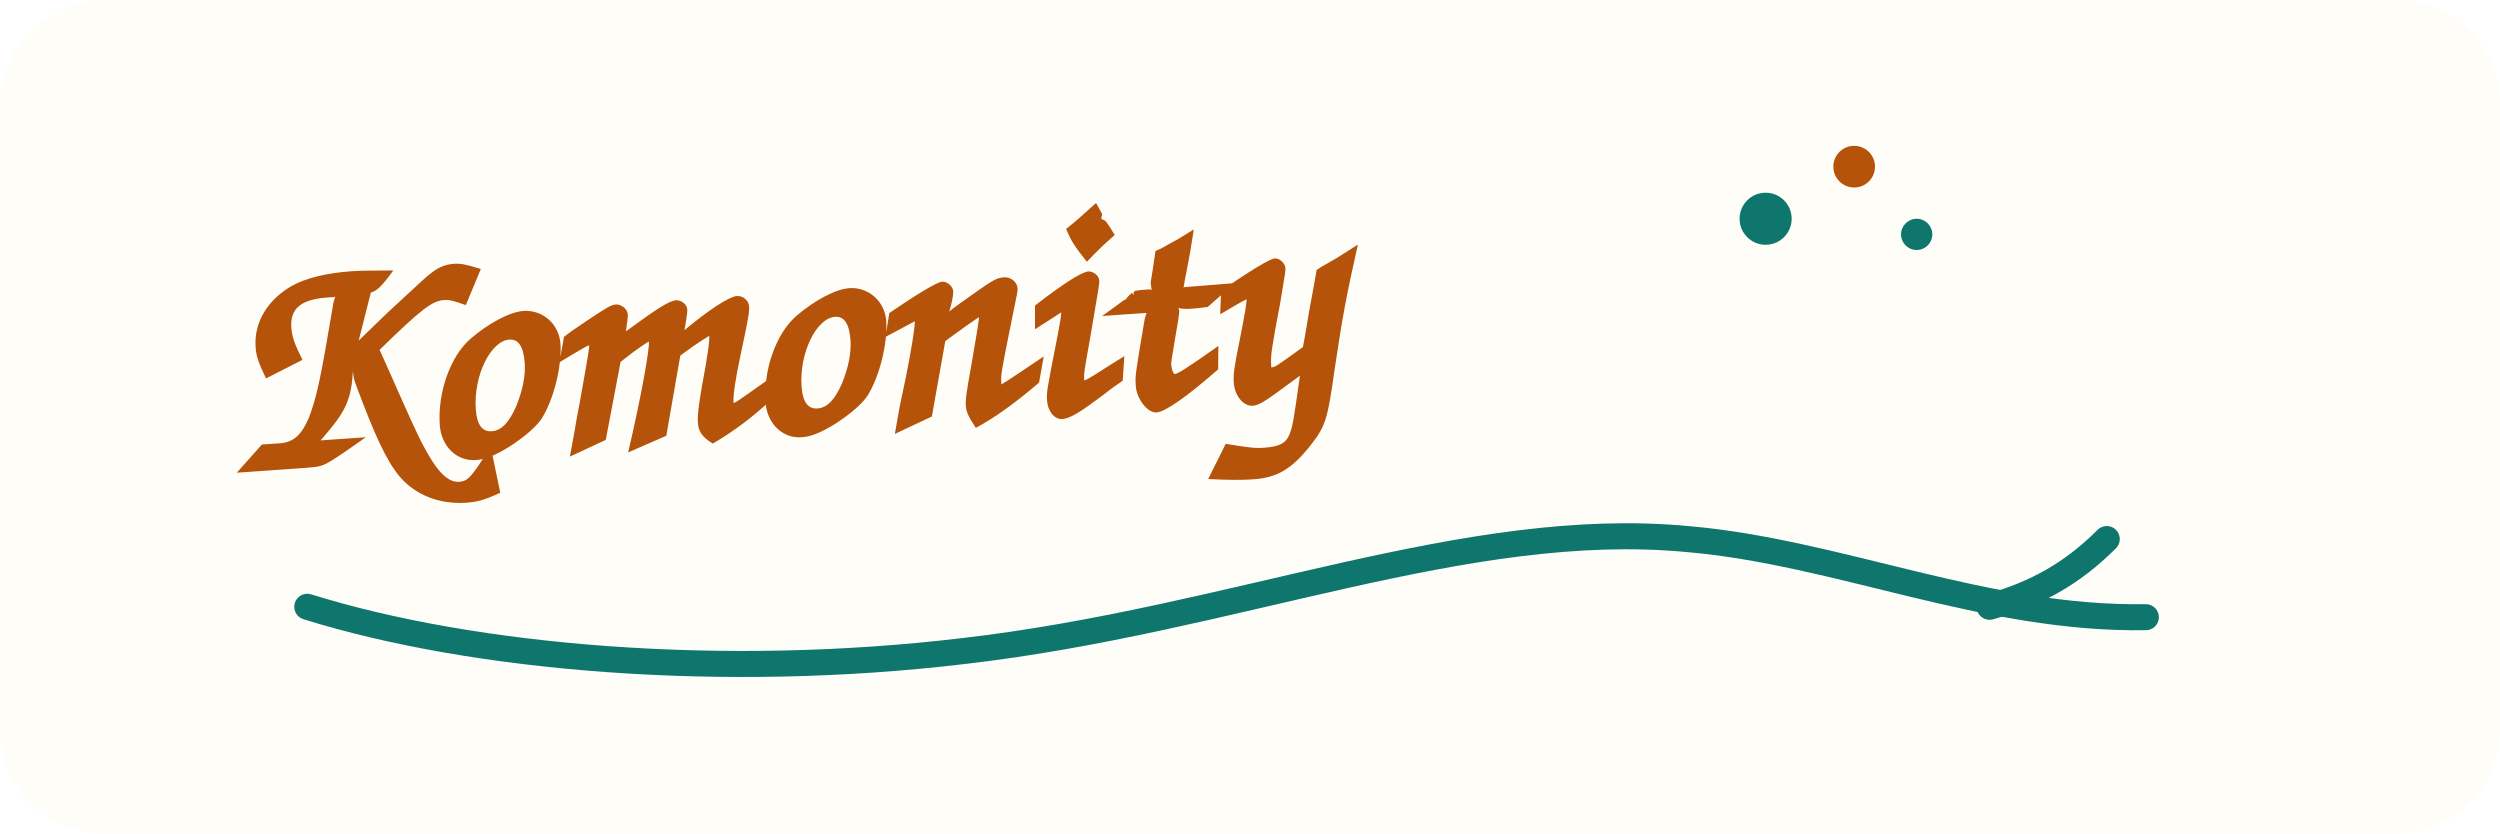
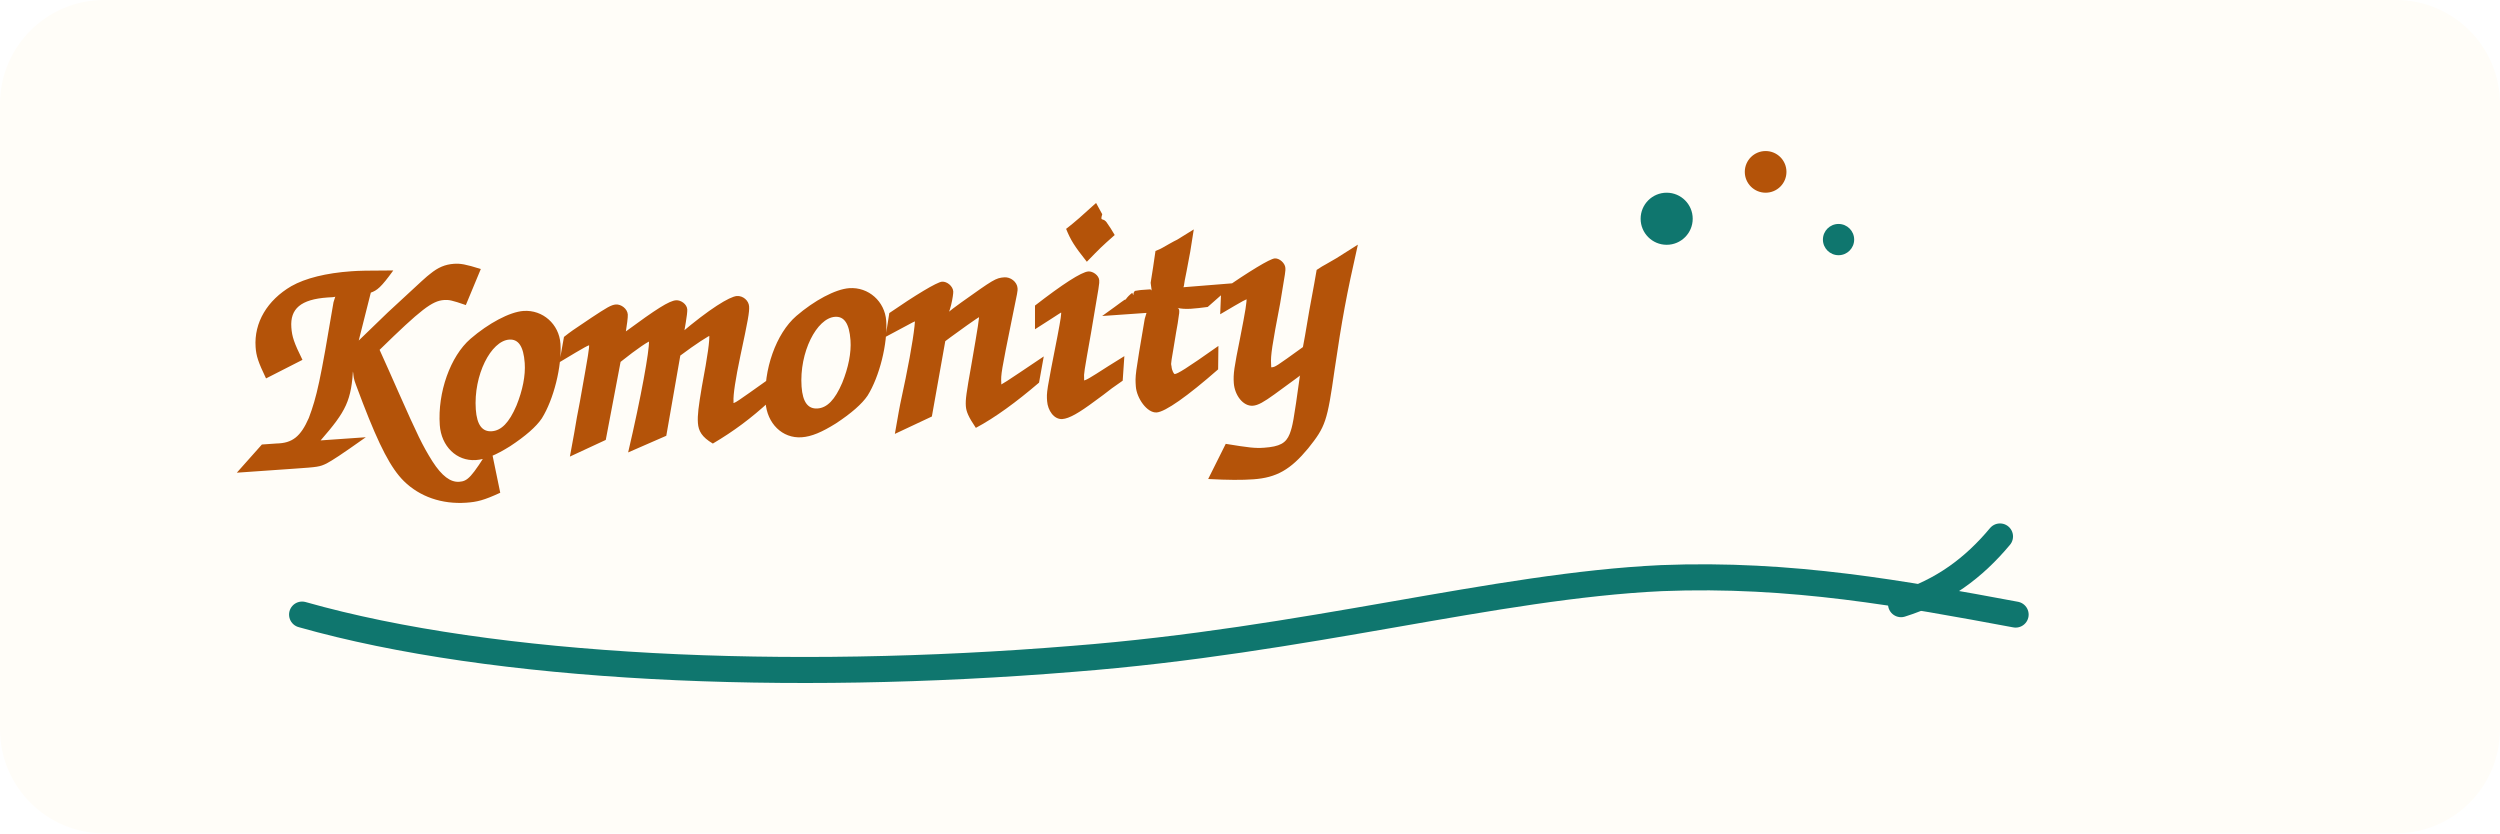
<svg xmlns="http://www.w3.org/2000/svg" width="960" height="320" viewBox="0 0 960 320" fill="none">
  <rect width="960" height="320" rx="40" fill="#FFFDF8" />
-   <path d="M118 233C182 253 278 261 370 250C474 238 563 199 648 207C706 212 762 238 824 237" stroke="#0F766E" stroke-width="10" stroke-linecap="round" />
-   <path d="M764 233C782 228 796 220 809 207" stroke="#0F766E" stroke-width="10" stroke-linecap="round" />
  <text x="84" y="182" fill="#B45309" font-size="120" font-weight="700" font-style="italic" letter-spacing="1.5" transform="rotate(-4 84 182)" style="font-family:'Brush Script MT','Segoe Script','Snell Roundhand',cursive;">
    Komonity
  </text>
-   <circle cx="678" cy="84" r="10" fill="#0F766E" />
-   <circle cx="712" cy="64" r="8" fill="#B45309" />
-   <circle cx="736" cy="90" r="6" fill="#0F766E" />
+   <path d="M116 236C190 257 302 262 412 253C502 246 574 225 638 222C688 220 731 228 774 236" stroke="#0F766E" stroke-width="10" stroke-linecap="round" />
+   <path d="M730 232C746 227 758 218 768 206" stroke="#0F766E" stroke-width="10" stroke-linecap="round" />
+   <circle cx="640" cy="84" r="10" fill="#0F766E" />
+   <circle cx="678" cy="66" r="8" fill="#B45309" />
+   <circle cx="706" cy="92" r="6" fill="#0F766E" />
</svg>
